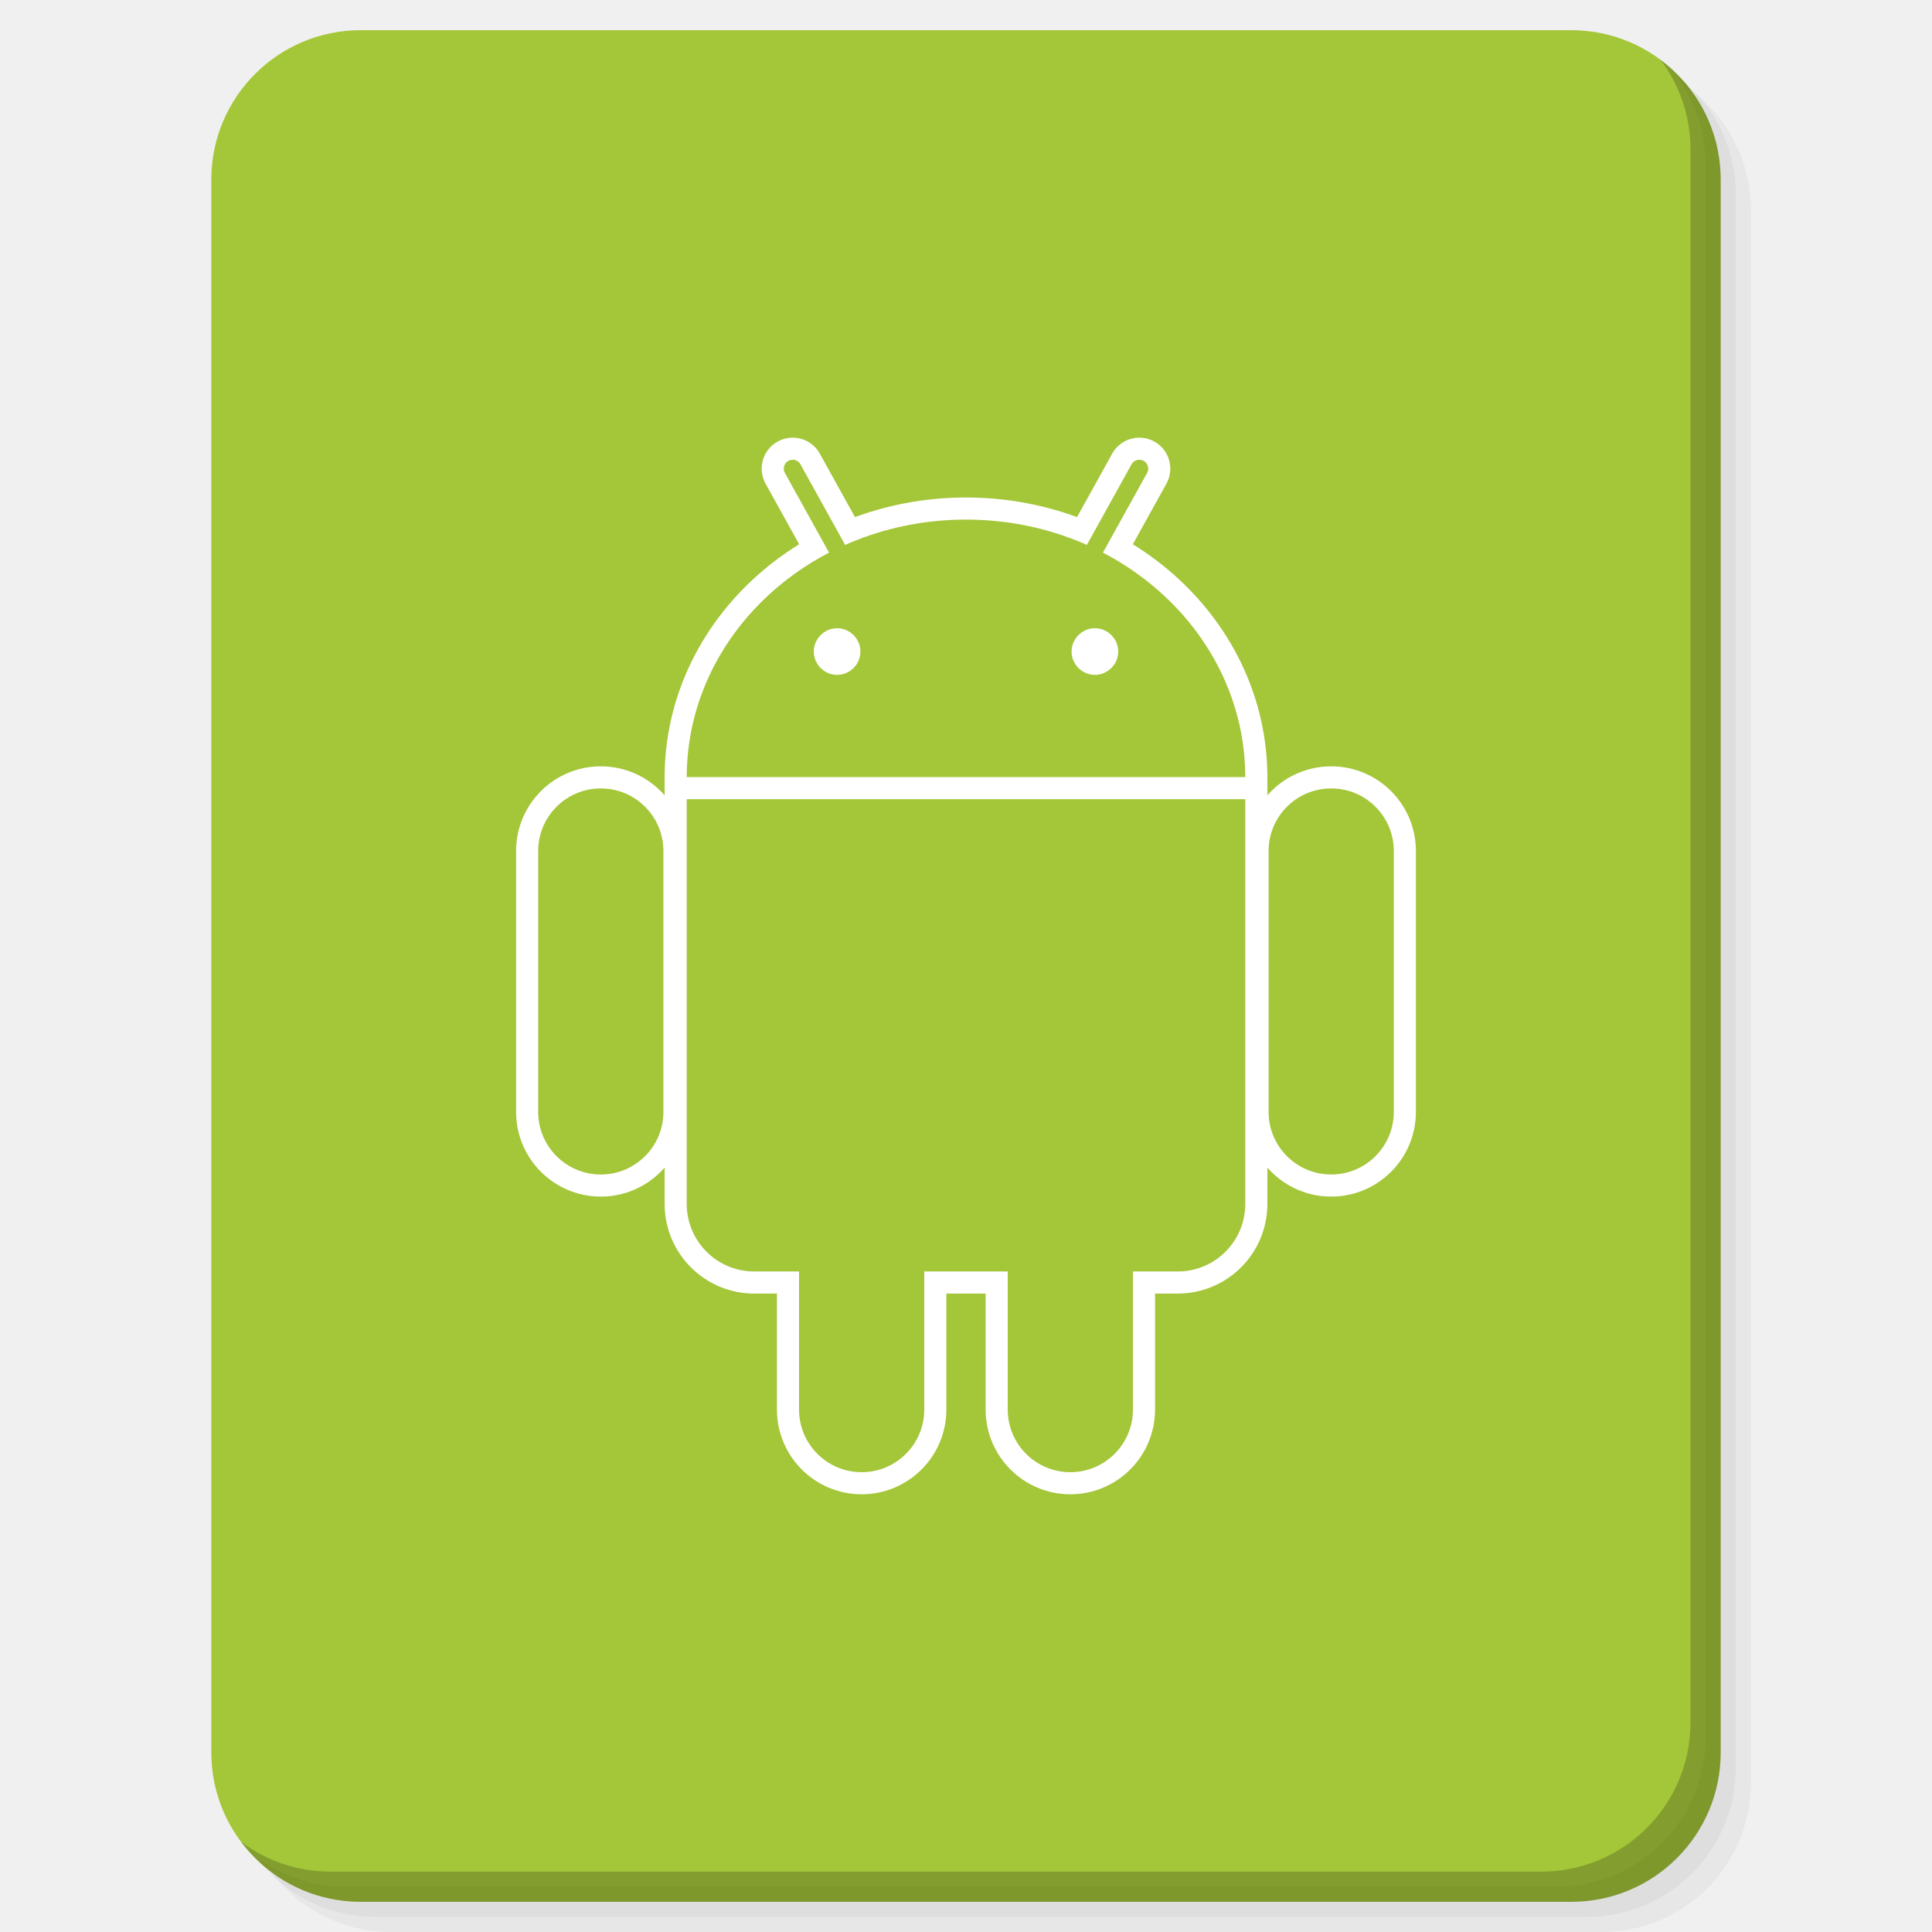
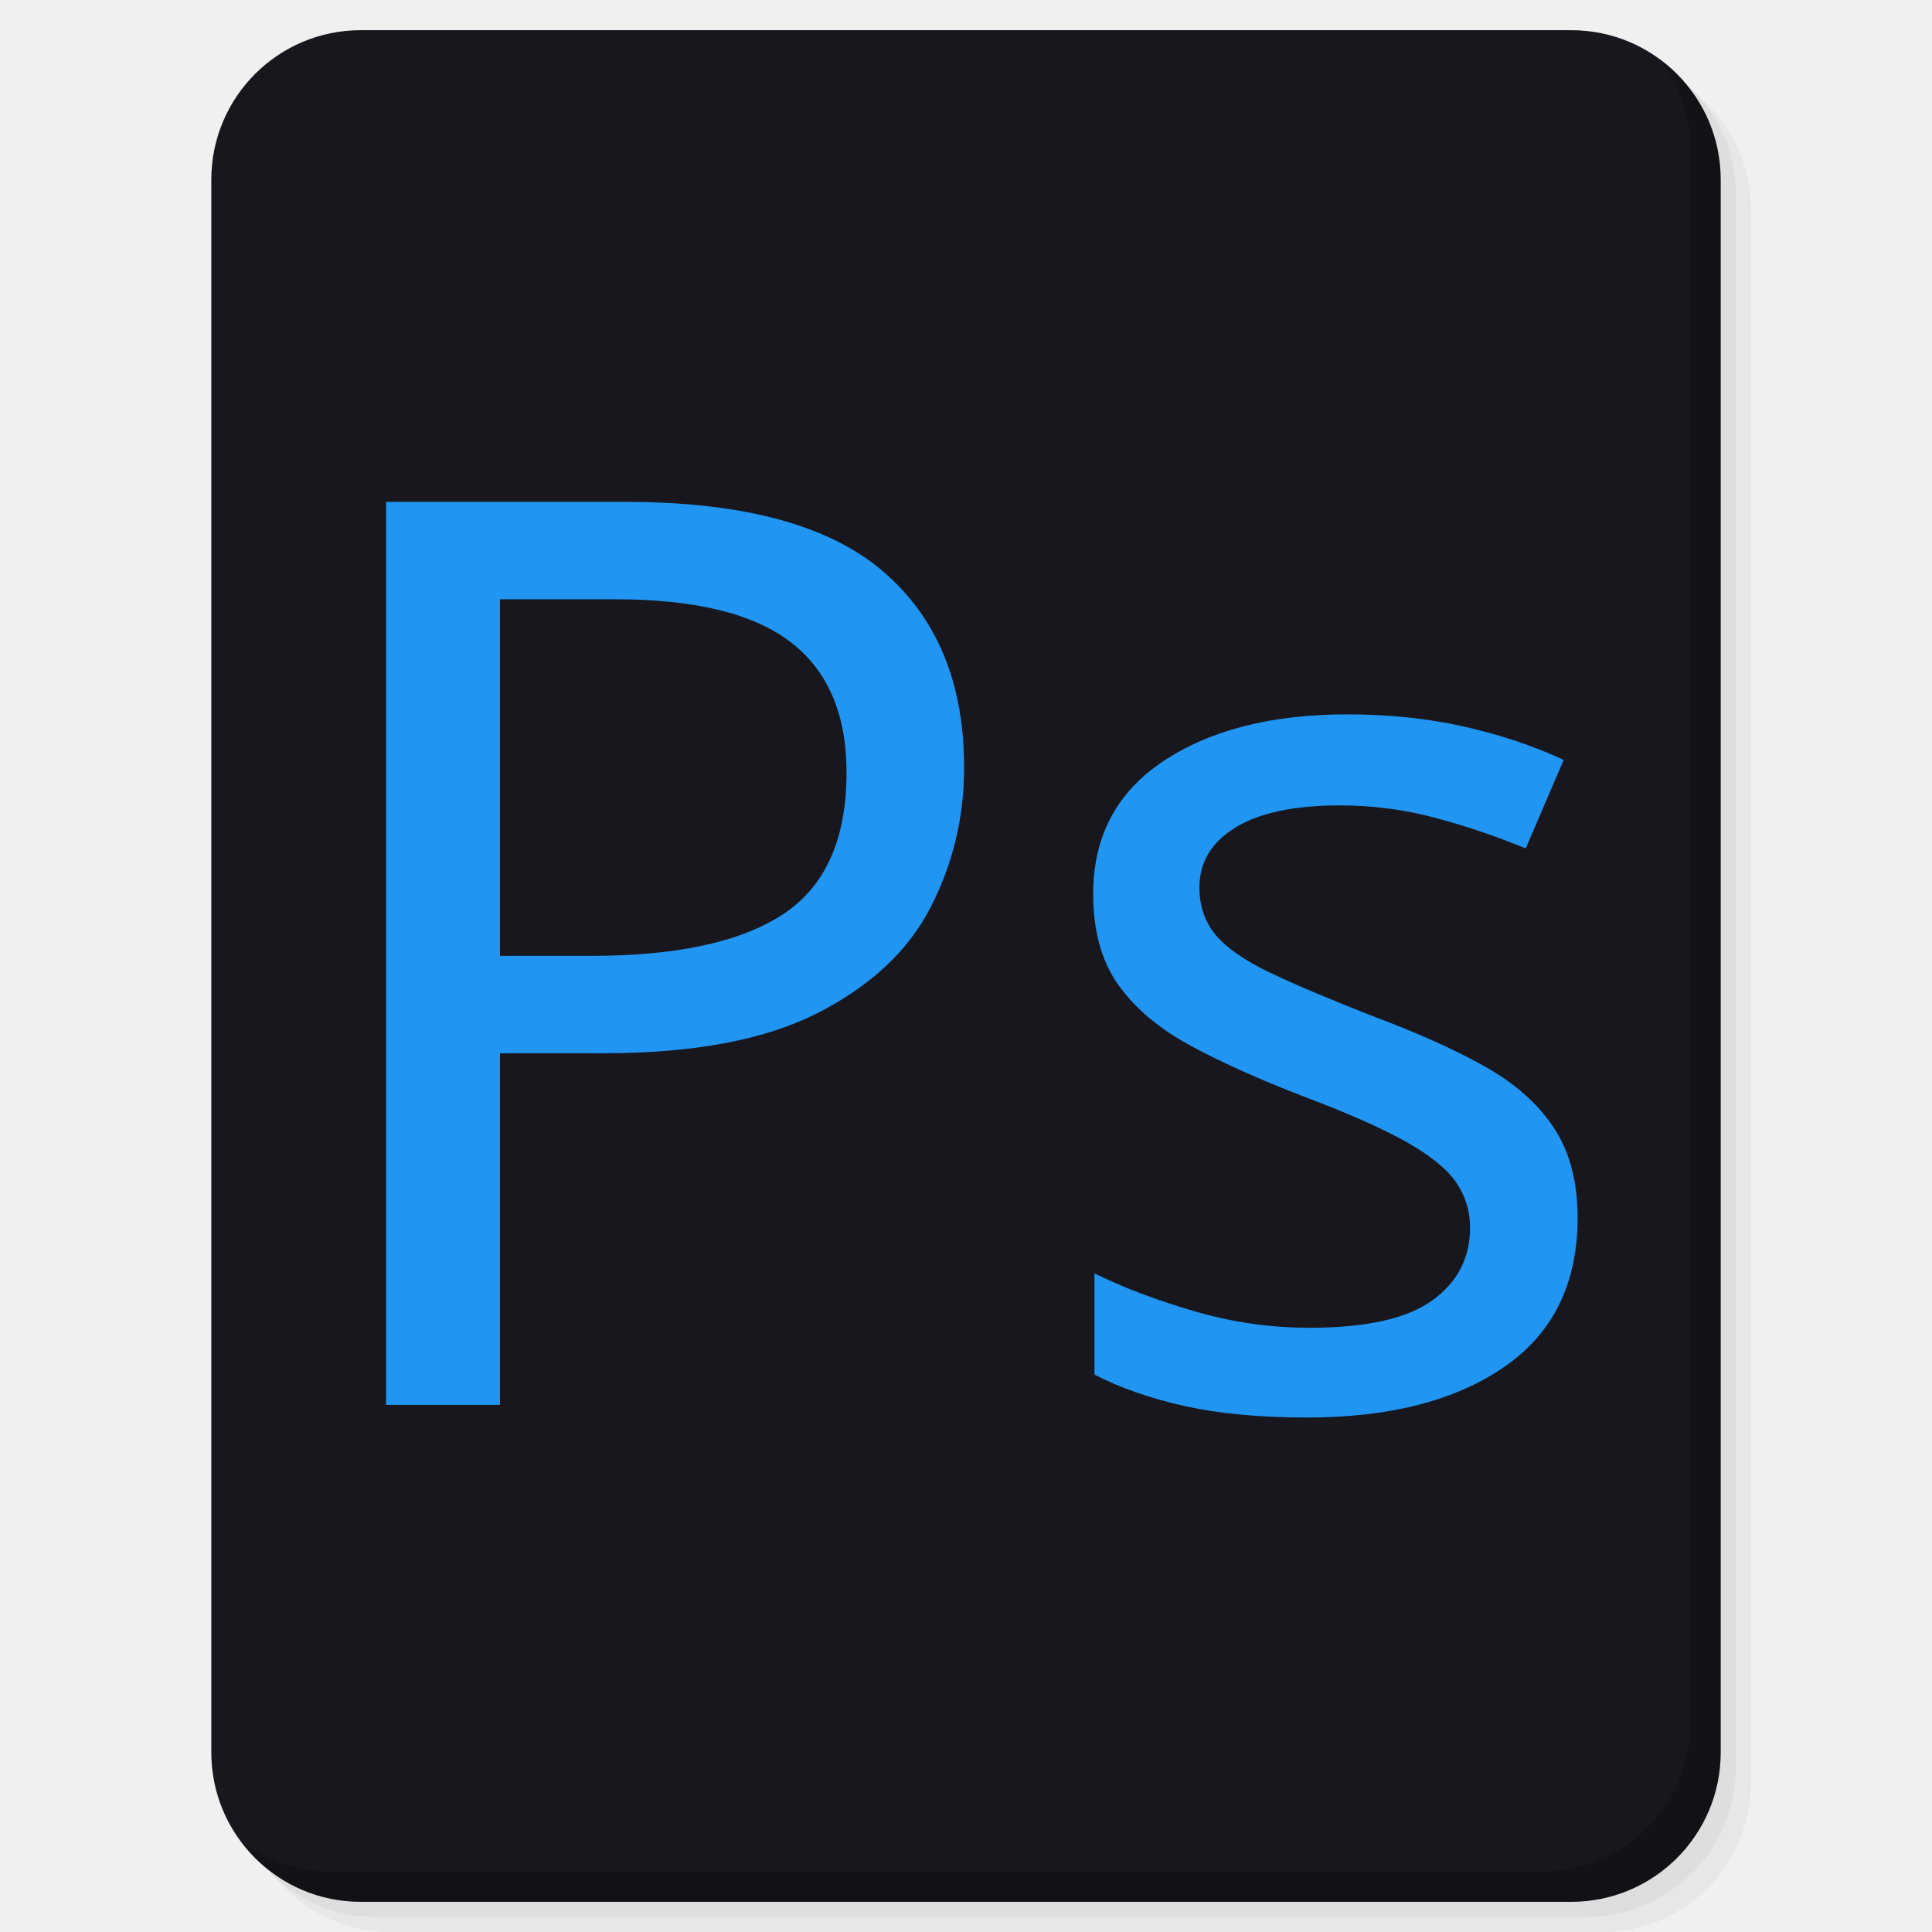
<svg xmlns="http://www.w3.org/2000/svg" xmlns:xlink="http://www.w3.org/1999/xlink" version="1.1" id="Layer_1" x="0px" y="0px" viewBox="0 0 256 256" enable-background="new 0 0 256 256" xml:space="preserve">
  <defs id="defs251">
    <clipPath id="b">
      <use width="100%" overflow="visible" xlink:href="#a" height="100%" id="use5" />
    </clipPath>
    <linearGradient x1="29.337" x2="81.837" y1="75.021" gradientUnits="userSpaceOnUse" y2="44.354" id="c">
      <stop id="stop10" offset="0" stop-opacity=".6" stop-color="#A52714" />
      <stop id="stop12" offset=".66" stop-opacity="0" stop-color="#A52714" />
    </linearGradient>
    <clipPath id="clipPath1232">
      <use width="100%" overflow="visible" xlink:href="#a" height="100%" id="use1230" />
    </clipPath>
    <clipPath id="clipPath1236">
      <use width="100%" overflow="visible" xlink:href="#a" height="100%" id="use1234" />
    </clipPath>
    <linearGradient x1="110.87" x2="52.538" y1="164.5" gradientUnits="userSpaceOnUse" y2="130.33" id="d">
      <stop id="stop23" offset="0" stop-opacity=".4" stop-color="#055524" />
      <stop id="stop25" offset=".33" stop-opacity="0" stop-color="#055524" />
    </linearGradient>
    <clipPath id="clipPath1244">
      <use width="100%" overflow="visible" xlink:href="#a" height="100%" id="use1242" />
    </clipPath>
    <clipPath id="clipPath1248">
      <use width="100%" overflow="visible" xlink:href="#a" height="100%" id="use1246" />
    </clipPath>
    <clipPath id="f">
      <use y="0" x="0" style="overflow:visible" id="use37" height="100%" xlink:href="#e" overflow="visible" width="100%" />
    </clipPath>
    <linearGradient x1="121.86" x2="136.55" y1="49.804" gradientUnits="userSpaceOnUse" y2="114.13" id="g">
      <stop id="stop42" offset="0" stop-opacity=".3" stop-color="#EA6100" />
      <stop id="stop44" offset=".66" stop-opacity="0" stop-color="#EA6100" />
    </linearGradient>
    <clipPath id="clipPath1258">
      <use width="100%" overflow="visible" xlink:href="#a" height="100%" id="use1256" />
    </clipPath>
    <clipPath id="clipPath1269">
      <use width="100%" overflow="visible" xlink:href="#a" height="100%" id="use1267" />
    </clipPath>
    <clipPath id="j">
      <use y="0" x="0" style="overflow:visible" id="use62" height="100%" xlink:href="#i" overflow="visible" width="100%" />
    </clipPath>
    <radialGradient id="l" gradientUnits="userSpaceOnUse" cy="55.948" cx="668.18" gradientTransform="translate(-576)" r="84.078">
      <stop stop-color="#3E2723" stop-opacity=".2" offset="0" id="stop73" />
      <stop stop-color="#3E2723" stop-opacity="0" offset="1" id="stop75" />
    </radialGradient>
    <clipPath id="clipPath1285">
      <use width="100%" overflow="visible" xlink:href="#a" height="100%" id="use1283" />
    </clipPath>
    <clipPath id="clipPath1289">
      <use width="100%" overflow="visible" xlink:href="#a" height="100%" id="use1287" />
    </clipPath>
    <clipPath id="n">
      <use y="0" x="0" style="overflow:visible" id="use83" height="100%" xlink:href="#m" overflow="visible" width="100%" />
    </clipPath>
    <radialGradient id="p" gradientUnits="userSpaceOnUse" cy="48.52" cx="597.88" gradientTransform="translate(-576)" r="78.044">
      <stop stop-color="#3E2723" stop-opacity=".2" offset="0" id="stop94" />
      <stop stop-color="#3E2723" stop-opacity="0" offset="1" id="stop96" />
    </radialGradient>
    <clipPath id="clipPath1305">
      <use width="100%" overflow="visible" xlink:href="#a" height="100%" id="use1303" />
    </clipPath>
    <radialGradient id="q" gradientUnits="userSpaceOnUse" cy="96.138" cx="671.84" gradientTransform="translate(-576)" r="87.87">
      <stop stop-color="#263238" stop-opacity=".2" offset="0" id="stop101" />
      <stop stop-color="#263238" stop-opacity="0" offset="1" id="stop103" />
    </radialGradient>
    <clipPath id="clipPath1312">
      <use width="100%" overflow="visible" xlink:href="#a" height="100%" id="use1310" />
    </clipPath>
    <clipPath id="clipPath1316">
      <use width="100%" overflow="visible" xlink:href="#a" height="100%" id="use1314" />
    </clipPath>
    <clipPath id="clipPath1320">
      <use width="100%" overflow="visible" xlink:href="#a" height="100%" id="use1318" />
    </clipPath>
    <clipPath id="clipPath1324">
      <use width="100%" overflow="visible" xlink:href="#a" height="100%" id="use1322" />
    </clipPath>
    <path d="m 8,184 h 83.77 l 38.88,-38.88 V 116 H 61.36 L 8,24.48 Z" id="e" />
    <path d="m 96,56 34.65,60 -38.88,68 H 184 V 56 Z" id="i" />
    <path d="M 21.97,8 V 48.34 L 61.36,116 96,56 h 88 V 8 Z" id="m" />
    <clipPath id="b-1">
      <use width="100%" overflow="visible" xlink:href="#a" height="100%" id="use5-7" />
    </clipPath>
    <clipPath id="clipPath1232-2">
      <use width="100%" overflow="visible" xlink:href="#a" height="100%" id="use1230-2" />
    </clipPath>
    <clipPath id="clipPath1236-6">
      <use width="100%" overflow="visible" xlink:href="#a" height="100%" id="use1234-1" />
    </clipPath>
    <clipPath id="clipPath1244-1">
      <use width="100%" overflow="visible" xlink:href="#a" height="100%" id="use1242-5" />
    </clipPath>
    <clipPath id="clipPath1248-9">
      <use width="100%" overflow="visible" xlink:href="#a" height="100%" id="use1246-4" />
    </clipPath>
    <clipPath id="f-9">
      <use y="0" x="0" style="overflow:visible" id="use37-0" height="100%" xlink:href="#e-8" overflow="visible" width="100%" />
    </clipPath>
    <clipPath id="clipPath1258-7">
      <use width="100%" overflow="visible" xlink:href="#a" height="100%" id="use1256-7" />
    </clipPath>
    <clipPath id="clipPath1269-1">
      <use width="100%" overflow="visible" xlink:href="#a" height="100%" id="use1267-1" />
    </clipPath>
    <clipPath id="j-5">
      <use y="0" x="0" style="overflow:visible" id="use62-9" height="100%" xlink:href="#i-5" overflow="visible" width="100%" />
    </clipPath>
    <radialGradient id="l-7" gradientUnits="userSpaceOnUse" cy="55.948" cx="668.18" gradientTransform="translate(-576)" r="84.078">
      <stop stop-color="#3E2723" stop-opacity=".2" offset="0" id="stop73-7" />
      <stop stop-color="#3E2723" stop-opacity="0" offset="1" id="stop75-6" />
    </radialGradient>
    <clipPath id="clipPath1285-7">
      <use width="100%" overflow="visible" xlink:href="#a" height="100%" id="use1283-3" />
    </clipPath>
    <clipPath id="clipPath1289-6">
      <use width="100%" overflow="visible" xlink:href="#a" height="100%" id="use1287-5" />
    </clipPath>
    <clipPath id="n-6">
      <use y="0" x="0" style="overflow:visible" id="use83-3" height="100%" xlink:href="#m-6" overflow="visible" width="100%" />
    </clipPath>
    <radialGradient id="p-9" gradientUnits="userSpaceOnUse" cy="48.52" cx="597.88" gradientTransform="translate(-576)" r="78.044">
      <stop stop-color="#3E2723" stop-opacity=".2" offset="0" id="stop94-4" />
      <stop stop-color="#3E2723" stop-opacity="0" offset="1" id="stop96-8" />
    </radialGradient>
    <clipPath id="clipPath1305-1">
      <use width="100%" overflow="visible" xlink:href="#a" height="100%" id="use1303-2" />
    </clipPath>
    <radialGradient id="q-9" gradientUnits="userSpaceOnUse" cy="96.138" cx="671.84" gradientTransform="translate(-576)" r="87.87">
      <stop stop-color="#263238" stop-opacity=".2" offset="0" id="stop101-3" />
      <stop stop-color="#263238" stop-opacity="0" offset="1" id="stop103-9" />
    </radialGradient>
    <clipPath id="clipPath1312-0">
      <use width="100%" overflow="visible" xlink:href="#a" height="100%" id="use1310-8" />
    </clipPath>
    <clipPath id="clipPath1316-8">
      <use width="100%" overflow="visible" xlink:href="#a" height="100%" id="use1314-5" />
    </clipPath>
    <clipPath id="clipPath1320-0">
      <use width="100%" overflow="visible" xlink:href="#a" height="100%" id="use1318-9" />
    </clipPath>
    <clipPath id="clipPath1324-6">
      <use width="100%" overflow="visible" xlink:href="#a" height="100%" id="use1322-3" />
    </clipPath>
    <path d="m 8,184 h 83.77 l 38.88,-38.88 V 116 H 61.36 L 8,24.48 Z" id="e-8" />
    <path d="m 96,56 34.65,60 -38.88,68 H 184 V 56 Z" id="i-5" />
    <path d="M 21.97,8 V 48.34 L 61.36,116 96,56 h 88 V 8 Z" id="m-6" />
    <radialGradient id="r" gradientUnits="userSpaceOnUse" cy="32.014" cx="34.286" gradientTransform="translate(-23.07961,-106.2699)" r="176.75">
      <stop stop-color="#fff" stop-opacity=".1" offset="0" id="stop130" />
      <stop stop-color="#fff" stop-opacity="0" offset="1" id="stop132" />
    </radialGradient>
    <clipPath id="b-0">
      <use y="0" x="0" style="overflow:visible" width="100%" overflow="visible" xlink:href="#a" height="100%" id="use5-5" />
    </clipPath>
    <clipPath id="clipPath963">
      <use y="0" x="0" style="overflow:visible" width="100%" overflow="visible" xlink:href="#a" height="100%" id="use961" />
    </clipPath>
    <clipPath id="clipPath967">
      <use y="0" x="0" style="overflow:visible" width="100%" overflow="visible" xlink:href="#a" height="100%" id="use965" />
    </clipPath>
    <radialGradient id="q-94" gradientUnits="userSpaceOnUse" cy="96.138" cx="671.84" gradientTransform="translate(-576)" r="87.87">
      <stop stop-color="#263238" stop-opacity=".2" offset="0" id="stop101-6" />
      <stop stop-color="#263238" stop-opacity="0" offset="1" id="stop103-92" />
    </radialGradient>
    <clipPath id="clipPath974">
      <use y="0" x="0" style="overflow:visible" width="100%" overflow="visible" xlink:href="#a" height="100%" id="use972" />
    </clipPath>
    <radialGradient id="p-2" gradientUnits="userSpaceOnUse" cy="48.52" cx="597.88" gradientTransform="translate(-576)" r="78.044">
      <stop stop-color="#3E2723" stop-opacity=".2" offset="0" id="stop94-47" />
      <stop stop-color="#3E2723" stop-opacity="0" offset="1" id="stop96-7" />
    </radialGradient>
    <clipPath id="clipPath981">
      <use y="0" x="0" style="overflow:visible" width="100%" overflow="visible" xlink:href="#a" height="100%" id="use979" />
    </clipPath>
    <clipPath id="clipPath985">
      <use y="0" x="0" style="overflow:visible" width="100%" overflow="visible" xlink:href="#a" height="100%" id="use983" />
    </clipPath>
    <clipPath id="n-5">
      <use width="100%" overflow="visible" xlink:href="#m-0" height="100%" id="use83-4" style="overflow:visible" x="0" y="0" />
    </clipPath>
    <radialGradient id="l-2" gradientUnits="userSpaceOnUse" cy="55.948" cx="668.18" gradientTransform="translate(-576)" r="84.078">
      <stop stop-color="#3E2723" stop-opacity=".2" offset="0" id="stop73-8" />
      <stop stop-color="#3E2723" stop-opacity="0" offset="1" id="stop75-9" />
    </radialGradient>
    <clipPath id="clipPath997">
      <use y="0" x="0" style="overflow:visible" width="100%" overflow="visible" xlink:href="#a" height="100%" id="use995" />
    </clipPath>
    <clipPath id="clipPath1001">
      <use y="0" x="0" style="overflow:visible" width="100%" overflow="visible" xlink:href="#a" height="100%" id="use999" />
    </clipPath>
    <clipPath id="j-3">
      <use width="100%" overflow="visible" xlink:href="#i-1" height="100%" id="use62-6" style="overflow:visible" x="0" y="0" />
    </clipPath>
    <clipPath id="clipPath1010">
      <use y="0" x="0" style="overflow:visible" width="100%" overflow="visible" xlink:href="#a" height="100%" id="use1008" />
    </clipPath>
    <clipPath id="clipPath1017">
      <use y="0" x="0" style="overflow:visible" width="100%" overflow="visible" xlink:href="#a" height="100%" id="use1015" />
    </clipPath>
    <clipPath id="f-0">
      <use width="100%" overflow="visible" xlink:href="#e-1" height="100%" id="use37-5" style="overflow:visible" x="0" y="0" />
    </clipPath>
    <clipPath id="clipPath1029">
      <use y="0" x="0" style="overflow:visible" width="100%" overflow="visible" xlink:href="#a" height="100%" id="use1027" />
    </clipPath>
    <clipPath id="clipPath1033">
      <use y="0" x="0" style="overflow:visible" width="100%" overflow="visible" xlink:href="#a" height="100%" id="use1031" />
    </clipPath>
    <clipPath id="clipPath1043">
      <use y="0" x="0" style="overflow:visible" width="100%" overflow="visible" xlink:href="#a" height="100%" id="use1041" />
    </clipPath>
    <clipPath id="clipPath1047">
      <use y="0" x="0" style="overflow:visible" width="100%" overflow="visible" xlink:href="#a" height="100%" id="use1045" />
    </clipPath>
    <path id="e-1" d="m 8,184 h 83.77 l 38.88,-38.88 V 116 H 61.36 L 8,24.48 Z" />
    <path id="i-1" d="m 96,56 34.65,60 -38.88,68 H 184 V 56 Z" />
    <path id="m-0" d="M 21.97,8 V 48.34 L 61.36,116 96,56 h 88 V 8 Z" />
    <circle r="88" cx="96" cy="96" id="a" />
    <path d="m8 184h83.77l38.88-38.88v-29.12h-69.29l-53.36-91.52z" id="e-6" />
    <path d="m96 56l34.65 60-38.88 68h92.23v-128z" id="i-2" />
    <path d="m21.97 8v40.34l39.39 67.66 34.64-60h88v-48z" id="m-8" />
    <defs id="defs1820">
      <path d="M 21.97,8 V 48.34 L 61.36,116 96,56 h 88 V 8 Z" id="path1928" />
    </defs>
    <clipPath id="n-7">
      <use id="use1822" height="100%" xlink:href="#m-8" overflow="visible" width="100%" style="overflow:visible" x="0" y="0" />
    </clipPath>
    <defs id="defs1799">
      <path d="m 96,56 34.65,60 -38.88,68 H 184 V 56 Z" id="path1918" />
    </defs>
    <clipPath id="j-6">
      <use id="use1801" height="100%" xlink:href="#i-2" overflow="visible" width="100%" style="overflow:visible" x="0" y="0" />
    </clipPath>
    <defs id="defs1774">
      <path d="m 8,184 h 83.77 l 38.88,-38.88 V 116 H 61.36 L 8,24.48 Z" id="path1902" />
    </defs>
    <clipPath id="f-06">
      <use id="use1776" height="100%" xlink:href="#e-6" overflow="visible" width="100%" style="overflow:visible" x="0" y="0" />
    </clipPath>
    <linearGradient x1="110.87" x2="52.538" y1="164.5" gradientUnits="userSpaceOnUse" y2="130.33" id="linearGradient1897">
      <stop id="stop1762" offset="0" stop-opacity=".4" stop-color="#055524" />
      <stop id="stop1764" offset=".33" stop-opacity="0" stop-color="#055524" />
    </linearGradient>
    <linearGradient x1="29.337" x2="81.837" y1="75.021" gradientUnits="userSpaceOnUse" y2="44.354" id="linearGradient1889">
      <stop id="stop1749" offset="0" stop-opacity=".6" stop-color="#A52714" />
      <stop id="stop1751" offset=".66" stop-opacity="0" stop-color="#A52714" />
    </linearGradient>
    <linearGradient id="linearGradient1910" y2="114.13" gradientUnits="userSpaceOnUse" y1="49.804" x2="136.55" x1="121.86">
      <stop stop-color="#EA6100" stop-opacity=".3" offset="0" id="stop1781" />
      <stop stop-color="#EA6100" stop-opacity="0" offset=".66" id="stop1783" />
    </linearGradient>
    <clipPath id="b-3">
      <use y="0" x="0" style="overflow:visible" width="100%" overflow="visible" xlink:href="#a" height="100%" id="use5-1" />
    </clipPath>
    <clipPath id="clipPath1024">
      <use y="0" x="0" style="overflow:visible" width="100%" overflow="visible" xlink:href="#a" height="100%" id="use1022" />
    </clipPath>
    <clipPath id="clipPath1028">
      <use y="0" x="0" style="overflow:visible" width="100%" overflow="visible" xlink:href="#a" height="100%" id="use1026" />
    </clipPath>
    <clipPath id="clipPath1035">
      <use y="0" x="0" style="overflow:visible" width="100%" overflow="visible" xlink:href="#a" height="100%" id="use1033" />
    </clipPath>
    <clipPath id="clipPath1039">
      <use y="0" x="0" style="overflow:visible" width="100%" overflow="visible" xlink:href="#a" height="100%" id="use1037" />
    </clipPath>
    <clipPath id="f-6">
      <use y="0" x="0" style="overflow:visible" id="use37-8" height="100%" xlink:href="#e-61" overflow="visible" width="100%" />
    </clipPath>
    <clipPath id="clipPath1048">
      <use y="0" x="0" style="overflow:visible" width="100%" overflow="visible" xlink:href="#a" height="100%" id="use1046" />
    </clipPath>
    <clipPath id="clipPath1058">
      <use y="0" x="0" style="overflow:visible" width="100%" overflow="visible" xlink:href="#a" height="100%" id="use1056" />
    </clipPath>
    <clipPath id="j-66">
      <use y="0" x="0" style="overflow:visible" id="use62-4" height="100%" xlink:href="#i-59" overflow="visible" width="100%" />
    </clipPath>
    <radialGradient id="l-9" gradientUnits="userSpaceOnUse" cy="55.948" cx="668.18" gradientTransform="translate(-576)" r="84.078">
      <stop stop-color="#3E2723" stop-opacity=".2" offset="0" id="stop73-5" />
      <stop stop-color="#3E2723" stop-opacity="0" offset="1" id="stop75-0" />
    </radialGradient>
    <clipPath id="clipPath1073">
      <use y="0" x="0" style="overflow:visible" width="100%" overflow="visible" xlink:href="#a" height="100%" id="use1071" />
    </clipPath>
    <clipPath id="clipPath1077">
      <use y="0" x="0" style="overflow:visible" width="100%" overflow="visible" xlink:href="#a" height="100%" id="use1075" />
    </clipPath>
    <clipPath id="n-4">
      <use y="0" x="0" style="overflow:visible" id="use83-8" height="100%" xlink:href="#m-4" overflow="visible" width="100%" />
    </clipPath>
    <radialGradient id="p-7" gradientUnits="userSpaceOnUse" cy="48.52" cx="597.88" gradientTransform="translate(-576)" r="78.044">
      <stop stop-color="#3E2723" stop-opacity=".2" offset="0" id="stop94-1" />
      <stop stop-color="#3E2723" stop-opacity="0" offset="1" id="stop96-72" />
    </radialGradient>
    <clipPath id="clipPath1092">
      <use y="0" x="0" style="overflow:visible" width="100%" overflow="visible" xlink:href="#a" height="100%" id="use1090" />
    </clipPath>
    <radialGradient id="q-7" gradientUnits="userSpaceOnUse" cy="96.138" cx="671.84" gradientTransform="translate(-576)" r="87.87">
      <stop stop-color="#263238" stop-opacity=".2" offset="0" id="stop101-2" />
      <stop stop-color="#263238" stop-opacity="0" offset="1" id="stop103-2" />
    </radialGradient>
    <clipPath id="clipPath1099">
      <use y="0" x="0" style="overflow:visible" width="100%" overflow="visible" xlink:href="#a" height="100%" id="use1097" />
    </clipPath>
    <clipPath id="clipPath1103">
      <use y="0" x="0" style="overflow:visible" width="100%" overflow="visible" xlink:href="#a" height="100%" id="use1101" />
    </clipPath>
    <clipPath id="clipPath1107">
      <use y="0" x="0" style="overflow:visible" width="100%" overflow="visible" xlink:href="#a" height="100%" id="use1105" />
    </clipPath>
    <clipPath id="clipPath1111">
      <use y="0" x="0" style="overflow:visible" width="100%" overflow="visible" xlink:href="#a" height="100%" id="use1109" />
    </clipPath>
    <radialGradient id="r-6" gradientUnits="userSpaceOnUse" cy="32.014" cx="34.286" gradientTransform="translate(-7,-7)" r="176.75">
      <stop stop-color="#fff" stop-opacity=".1" offset="0" id="stop130-1" />
      <stop stop-color="#fff" stop-opacity="0" offset="1" id="stop132-0" />
    </radialGradient>
    <path d="m 8,184 h 83.77 l 38.88,-38.88 V 116 H 61.36 L 8,24.48 Z" id="e-61" />
    <path d="m 96,56 34.65,60 -38.88,68 H 184 V 56 Z" id="i-59" />
    <path d="M 21.97,8 V 48.34 L 61.36,116 96,56 h 88 V 8 Z" id="m-4" />
    <clipPath id="b-9">
      <use y="0" x="0" style="overflow:visible" width="100%" overflow="visible" xlink:href="#a" height="100%" id="use5-0" />
    </clipPath>
    <clipPath id="clipPath1024-7">
      <use y="0" x="0" style="overflow:visible" width="100%" overflow="visible" xlink:href="#a" height="100%" id="use1022-7" />
    </clipPath>
    <clipPath id="clipPath1028-1">
      <use y="0" x="0" style="overflow:visible" width="100%" overflow="visible" xlink:href="#a" height="100%" id="use1026-1" />
    </clipPath>
    <clipPath id="clipPath1035-7">
      <use y="0" x="0" style="overflow:visible" width="100%" overflow="visible" xlink:href="#a" height="100%" id="use1033-7" />
    </clipPath>
    <clipPath id="clipPath1039-6">
      <use y="0" x="0" style="overflow:visible" width="100%" overflow="visible" xlink:href="#a" height="100%" id="use1037-7" />
    </clipPath>
    <clipPath id="f-3">
      <use y="0" x="0" style="overflow:visible" id="use37-6" height="100%" xlink:href="#e-9" overflow="visible" width="100%" />
    </clipPath>
    <clipPath id="clipPath1048-3">
      <use y="0" x="0" style="overflow:visible" width="100%" overflow="visible" xlink:href="#a" height="100%" id="use1046-9" />
    </clipPath>
    <clipPath id="clipPath1058-4">
      <use y="0" x="0" style="overflow:visible" width="100%" overflow="visible" xlink:href="#a" height="100%" id="use1056-8" />
    </clipPath>
    <clipPath id="j-1">
      <use y="0" x="0" style="overflow:visible" id="use62-2" height="100%" xlink:href="#i-6" overflow="visible" width="100%" />
    </clipPath>
    <radialGradient id="l-93" gradientUnits="userSpaceOnUse" cy="55.948" cx="668.18" gradientTransform="translate(-576)" r="84.078">
      <stop stop-color="#3E2723" stop-opacity=".2" offset="0" id="stop73-9" />
      <stop stop-color="#3E2723" stop-opacity="0" offset="1" id="stop75-08" />
    </radialGradient>
    <clipPath id="clipPath1073-8">
      <use y="0" x="0" style="overflow:visible" width="100%" overflow="visible" xlink:href="#a" height="100%" id="use1071-5" />
    </clipPath>
    <clipPath id="clipPath1077-0">
      <use y="0" x="0" style="overflow:visible" width="100%" overflow="visible" xlink:href="#a" height="100%" id="use1075-9" />
    </clipPath>
    <clipPath id="n-63">
      <use y="0" x="0" style="overflow:visible" id="use83-85" height="100%" xlink:href="#m-2" overflow="visible" width="100%" />
    </clipPath>
    <radialGradient id="p-6" gradientUnits="userSpaceOnUse" cy="48.52" cx="597.88" gradientTransform="translate(-576)" r="78.044">
      <stop stop-color="#3E2723" stop-opacity=".2" offset="0" id="stop94-11" />
      <stop stop-color="#3E2723" stop-opacity="0" offset="1" id="stop96-5" />
    </radialGradient>
    <clipPath id="clipPath1092-9">
      <use y="0" x="0" style="overflow:visible" width="100%" overflow="visible" xlink:href="#a" height="100%" id="use1090-8" />
    </clipPath>
    <radialGradient id="q-4" gradientUnits="userSpaceOnUse" cy="96.138" cx="671.84" gradientTransform="translate(-576)" r="87.87">
      <stop stop-color="#263238" stop-opacity=".2" offset="0" id="stop101-8" />
      <stop stop-color="#263238" stop-opacity="0" offset="1" id="stop103-1" />
    </radialGradient>
    <clipPath id="clipPath1099-0">
      <use y="0" x="0" style="overflow:visible" width="100%" overflow="visible" xlink:href="#a" height="100%" id="use1097-3" />
    </clipPath>
    <clipPath id="clipPath1103-0">
      <use y="0" x="0" style="overflow:visible" width="100%" overflow="visible" xlink:href="#a" height="100%" id="use1101-4" />
    </clipPath>
    <clipPath id="clipPath1107-4">
      <use y="0" x="0" style="overflow:visible" width="100%" overflow="visible" xlink:href="#a" height="100%" id="use1105-4" />
    </clipPath>
    <clipPath id="clipPath1111-4">
      <use y="0" x="0" style="overflow:visible" width="100%" overflow="visible" xlink:href="#a" height="100%" id="use1109-7" />
    </clipPath>
    <radialGradient id="r-63" gradientUnits="userSpaceOnUse" cy="32.014" cx="34.286" gradientTransform="translate(-7,-7)" r="176.75">
      <stop stop-color="#fff" stop-opacity=".1" offset="0" id="stop130-17" />
      <stop stop-color="#fff" stop-opacity="0" offset="1" id="stop132-5" />
    </radialGradient>
    <path d="m 8,184 h 83.77 l 38.88,-38.88 V 116 H 61.36 L 8,24.48 Z" id="e-9" />
    <path d="m 96,56 34.65,60 -38.88,68 H 184 V 56 Z" id="i-6" />
    <path d="M 21.97,8 V 48.34 L 61.36,116 96,56 h 88 V 8 Z" id="m-2" />
    <filter y="-0.25" height="1.5" style="color-interpolation-filters:sRGB;" id="filter1161">
      <feGaussianBlur stdDeviation="5" result="result6" id="feGaussianBlur1151" />
      <feComposite result="result8" in="SourceGraphic" operator="atop" in2="result6" id="feComposite1153" />
      <feComposite result="result9" operator="over" in2="SourceAlpha" in="result8" id="feComposite1155" />
      <feColorMatrix values="1 0 0 0 0 0 1 0 0 0 0 0 1 0 0 0 0 0 1 0 " result="result10" id="feColorMatrix1157" />
      <feBlend in="result10" mode="normal" in2="result6" id="feBlend1159" />
    </filter>
    <filter style="color-interpolation-filters:sRGB;" id="filter1179">
      <feMorphology result="result1" in="SourceAlpha" operator="dilate" radius="3.6" id="feMorphology1167" />
      <feGaussianBlur stdDeviation="3.6" in="result1" result="result0" id="feGaussianBlur1169" />
      <feDiffuseLighting surfaceScale="-5" id="feDiffuseLighting1173">
        <feDistantLight elevation="45" azimuth="225" id="feDistantLight1171" />
      </feDiffuseLighting>
      <feComposite in2="result0" operator="in" result="result91" id="feComposite1175" />
      <feComposite in="SourceGraphic" in2="result91" id="feComposite1177" />
    </filter>
    <clipPath clipPathUnits="userSpaceOnUse" id="clipPath1201">
      <rect style="display:inline;fill:#d38d5f;fill-opacity:1;stroke:none;stroke-width:3.159;stroke-linecap:butt;stroke-linejoin:bevel;stroke-miterlimit:4;stroke-dasharray:none;stroke-opacity:1;paint-order:fill markers stroke" id="rect1203" width="200" height="240" x="-219.5" y="-92.5" ry="19.5" transform="scale(-1)" />
    </clipPath>
    <clipPath clipPathUnits="userSpaceOnUse" id="clipPath1201-3">
      <rect style="display:inline;fill:#d38d5f;fill-opacity:1;stroke:none;stroke-width:3.159;stroke-linecap:butt;stroke-linejoin:bevel;stroke-miterlimit:4;stroke-dasharray:none;stroke-opacity:1;paint-order:fill markers stroke" id="rect1203-6" width="200" height="240" x="-219.5" y="-92.5" ry="19.5" transform="scale(-1)" />
    </clipPath>
    <filter style="color-interpolation-filters:sRGB" id="filter1179-7">
      <feMorphology result="result1" in="SourceAlpha" operator="dilate" radius="3.6" id="feMorphology1167-5" />
      <feGaussianBlur stdDeviation="3.6" in="result1" result="result0" id="feGaussianBlur1169-3" />
      <feDiffuseLighting surfaceScale="-5" id="feDiffuseLighting1173-5">
        <feDistantLight elevation="45" azimuth="225" id="feDistantLight1171-6" />
      </feDiffuseLighting>
      <feComposite in2="result0" operator="in" result="result91" id="feComposite1175-2" />
      <feComposite in="SourceGraphic" in2="result91" id="feComposite1177-9" />
    </filter>
    <clipPath clipPathUnits="userSpaceOnUse" id="clipPath1201-3-3">
      <rect style="display:inline;fill:#d38d5f;fill-opacity:1;stroke:none;stroke-width:3.159;stroke-linecap:butt;stroke-linejoin:bevel;stroke-miterlimit:4;stroke-dasharray:none;stroke-opacity:1;paint-order:fill markers stroke" id="rect1203-6-6" width="200" height="240" x="-219.5" y="-92.5" ry="19.5" transform="scale(-1)" />
    </clipPath>
    <clipPath clipPathUnits="userSpaceOnUse" id="clipPath1201-3-36">
      <rect style="display:inline;fill:#d38d5f;fill-opacity:1;stroke:none;stroke-width:3.159;stroke-linecap:butt;stroke-linejoin:bevel;stroke-miterlimit:4;stroke-dasharray:none;stroke-opacity:1;paint-order:fill markers stroke" id="rect1203-6-7" width="200" height="240" x="-219.5" y="-92.5" ry="19.5" transform="scale(-1)" />
    </clipPath>
    <clipPath clipPathUnits="userSpaceOnUse" id="clipPath1201-3-36-3">
      <rect style="display:inline;fill:#d38d5f;fill-opacity:1;stroke:none;stroke-width:3.159;stroke-linecap:butt;stroke-linejoin:bevel;stroke-miterlimit:4;stroke-dasharray:none;stroke-opacity:1;paint-order:fill markers stroke" id="rect1203-6-7-5" width="200" height="240" x="-219.5" y="-92.5" ry="19.5" transform="scale(-1)" />
    </clipPath>
    <clipPath clipPathUnits="userSpaceOnUse" id="clipPath1201-3-6">
      <rect style="display:inline;fill:#d38d5f;fill-opacity:1;stroke:none;stroke-width:3.159;stroke-linecap:butt;stroke-linejoin:bevel;stroke-miterlimit:4;stroke-dasharray:none;stroke-opacity:1;paint-order:fill markers stroke" id="rect1203-6-2" width="200" height="240" x="-219.5" y="-92.5" ry="19.5" transform="scale(-1)" />
    </clipPath>
    <clipPath clipPathUnits="userSpaceOnUse" id="clipPath1201-36">
      <rect style="display:inline;fill:#d38d5f;fill-opacity:1;stroke:none;stroke-width:3.159;stroke-linecap:butt;stroke-linejoin:bevel;stroke-miterlimit:4;stroke-dasharray:none;stroke-opacity:1;paint-order:fill markers stroke" id="rect1203-0" width="200" height="240" x="-219.5" y="-92.5" ry="19.5" transform="scale(-1)" />
    </clipPath>
    <filter style="color-interpolation-filters:sRGB" id="filter1179-6">
      <feMorphology result="result1" in="SourceAlpha" operator="dilate" radius="3.6" id="feMorphology1167-2" />
      <feGaussianBlur stdDeviation="3.6" in="result1" result="result0" id="feGaussianBlur1169-6" />
      <feDiffuseLighting surfaceScale="-5" id="feDiffuseLighting1173-1">
        <feDistantLight elevation="45" azimuth="225" id="feDistantLight1171-8" />
      </feDiffuseLighting>
      <feComposite in2="result0" operator="in" result="result91" id="feComposite1175-7" />
      <feComposite in="SourceGraphic" in2="result91" id="feComposite1177-92" />
    </filter>
+     <clipPath clipPathUnits="userSpaceOnUse" id="clipPath1201-3-3-3">
+       <rect style="display:inline;fill:#d38d5f;fill-opacity:1;stroke:none;stroke-width:3.159;stroke-linecap:butt;stroke-linejoin:bevel;stroke-miterlimit:4;stroke-dasharray:none;stroke-opacity:1;paint-order:fill markers stroke" id="rect1203-6-6-6" width="200" height="240" x="-219.5" y="-92.5" ry="19.5" transform="scale(-1)" />
+     </clipPath>
  </defs>
  <g id="layer2" style="display:inline">
-     <rect style="display:inline;opacity:1;fill:#a4c639;fill-opacity:1;fill-rule:nonzero;stroke:none;stroke-width:0.527;stroke-linecap:butt;stroke-linejoin:bevel;stroke-miterlimit:4;stroke-dasharray:none;stroke-opacity:1;paint-order:fill markers stroke" id="rect1200-2-7" width="200" height="248" x="28" y="4" ry="19.799" />
+     <rect style="display:inline;opacity:1;fill:#17171d;fill-opacity:1;fill-rule:nonzero;stroke:none;stroke-width:0.527;stroke-linecap:butt;stroke-linejoin:bevel;stroke-miterlimit:4;stroke-dasharray:none;stroke-opacity:1;paint-order:fill markers stroke" id="rect1200-2-7" width="200" height="248" x="28" y="4" ry="19.799" />
  </g>
  <g id="layer1" style="display:inline">
-     <g transform="matrix(0.4066484,0,0,0.4066484,128,86.33435)" id="g857">
-       <g style="fill:#a4c639" id="g17">
-         <use height="100%" width="100%" y="0" x="0" style="stroke:#ffffff;stroke-width:14.4" id="use2" xlink:href="#b-7" />
-         <use height="100%" width="100%" y="0" x="0" id="use4" transform="scale(-1,1)" xlink:href="#a-3" />
-         <g style="stroke:#ffffff;stroke-width:7.2" id="a-3">
-           <rect id="rect6" x="14" y="-86" width="13" height="86" transform="rotate(29)" rx="6.5" />
-           <rect x="-143" y="41" width="48" height="133" rx="24" id="c-6" />
-           <use height="100%" width="100%" id="use9" xlink:href="#c-6" x="85" y="97" />
-         </g>
-         <g id="b-7">
-           <ellipse cx="0" id="ellipse12" ry="84" rx="91" cy="41" />
-           <rect id="rect14" x="-91" y="20" width="182" height="182" rx="22" />
-         </g>
-       </g>
-       <g style="fill:#ffffff;stroke:#ffffff;stroke-width:7.2" id="g25">
-         <path id="path19" d="M -95,44.5 H 95" />
-         <circle cy="0" id="circle21" r="4" cx="-42" />
-         <circle cy="0" id="circle23" r="4" cx="42" />
-       </g>
-     </g>
+     <text xml:space="preserve" style="font-style:normal;font-variant:normal;font-weight:normal;font-stretch:normal;font-size:167.598px;line-height:1.25;font-family:'Star Labs';-inkscape-font-specification:'Star Labs';letter-spacing:0px;word-spacing:0px;display:inline;fill:#2195f2;fill-opacity:1;stroke:none;stroke-width:1.746" x="34.907" y="186.156" id="text1142">
+       <tspan id="tspan1140" x="34.907" y="186.156" style="stroke-width:1.746">Ps</tspan>
+     </text>
  </g>
  <g id="layer6" style="display:inline">
    <path style="display:inline;opacity:0.2;fill:#000000;fill-opacity:0.2;fill-rule:nonzero;stroke:none;stroke-width:0.527;stroke-linecap:butt;stroke-linejoin:bevel;stroke-miterlimit:4;stroke-dasharray:none;stroke-opacity:1;paint-order:fill markers stroke" d="M 222.053,9.947 C 224.522,13.25 226,17.34 226,21.799 V 230.201 C 226,241.17 217.17,250 206.201,250 H 45.799 C 41.34,250 37.25,248.522 33.947,246.053 37.552,250.874 43.289,254 49.799,254 H 210.201 C 221.17,254 230,245.17 230,234.201 V 25.799 c 0,-6.51 -3.126,-12.247 -7.947,-15.852 z" id="rect1200" />
    <path style="display:inline;opacity:1;fill:#000000;fill-opacity:0.2;fill-rule:nonzero;stroke:none;stroke-width:0.527;stroke-linecap:butt;stroke-linejoin:bevel;stroke-miterlimit:4;stroke-dasharray:none;stroke-opacity:1;paint-order:fill markers stroke" d="m 220.053,7.947 c 2.469,3.303 3.947,7.393 3.947,11.852 V 228.201 C 224,239.17 215.17,248 204.201,248 H 43.799 c -4.459,0 -8.549,-1.478 -11.852,-3.947 3.605,4.822 9.342,7.947 15.852,7.947 H 208.201 C 219.17,252 228,243.17 228,232.201 V 23.799 c 0,-6.51 -3.126,-12.247 -7.947,-15.852 z" id="rect1200-0" />
    <path style="display:inline;opacity:0.2;fill:#000000;fill-opacity:0.2;fill-rule:nonzero;stroke:none;stroke-width:0.527;stroke-linecap:butt;stroke-linejoin:bevel;stroke-miterlimit:4;stroke-dasharray:none;stroke-opacity:1;paint-order:fill markers stroke" d="M 224.053,11.947 C 226.522,15.25 228,19.34 228,23.799 V 232.201 C 228,243.17 219.17,252 208.201,252 H 47.799 c -4.459,0 -8.549,-1.478 -11.852,-3.947 C 39.552,252.874 45.289,256 51.799,256 H 212.201 C 223.17,256 232,247.17 232,236.201 V 27.799 c 0,-6.51 -3.126,-12.247 -7.947,-15.852 z" id="rect1200-9" />
  </g>
</svg>
